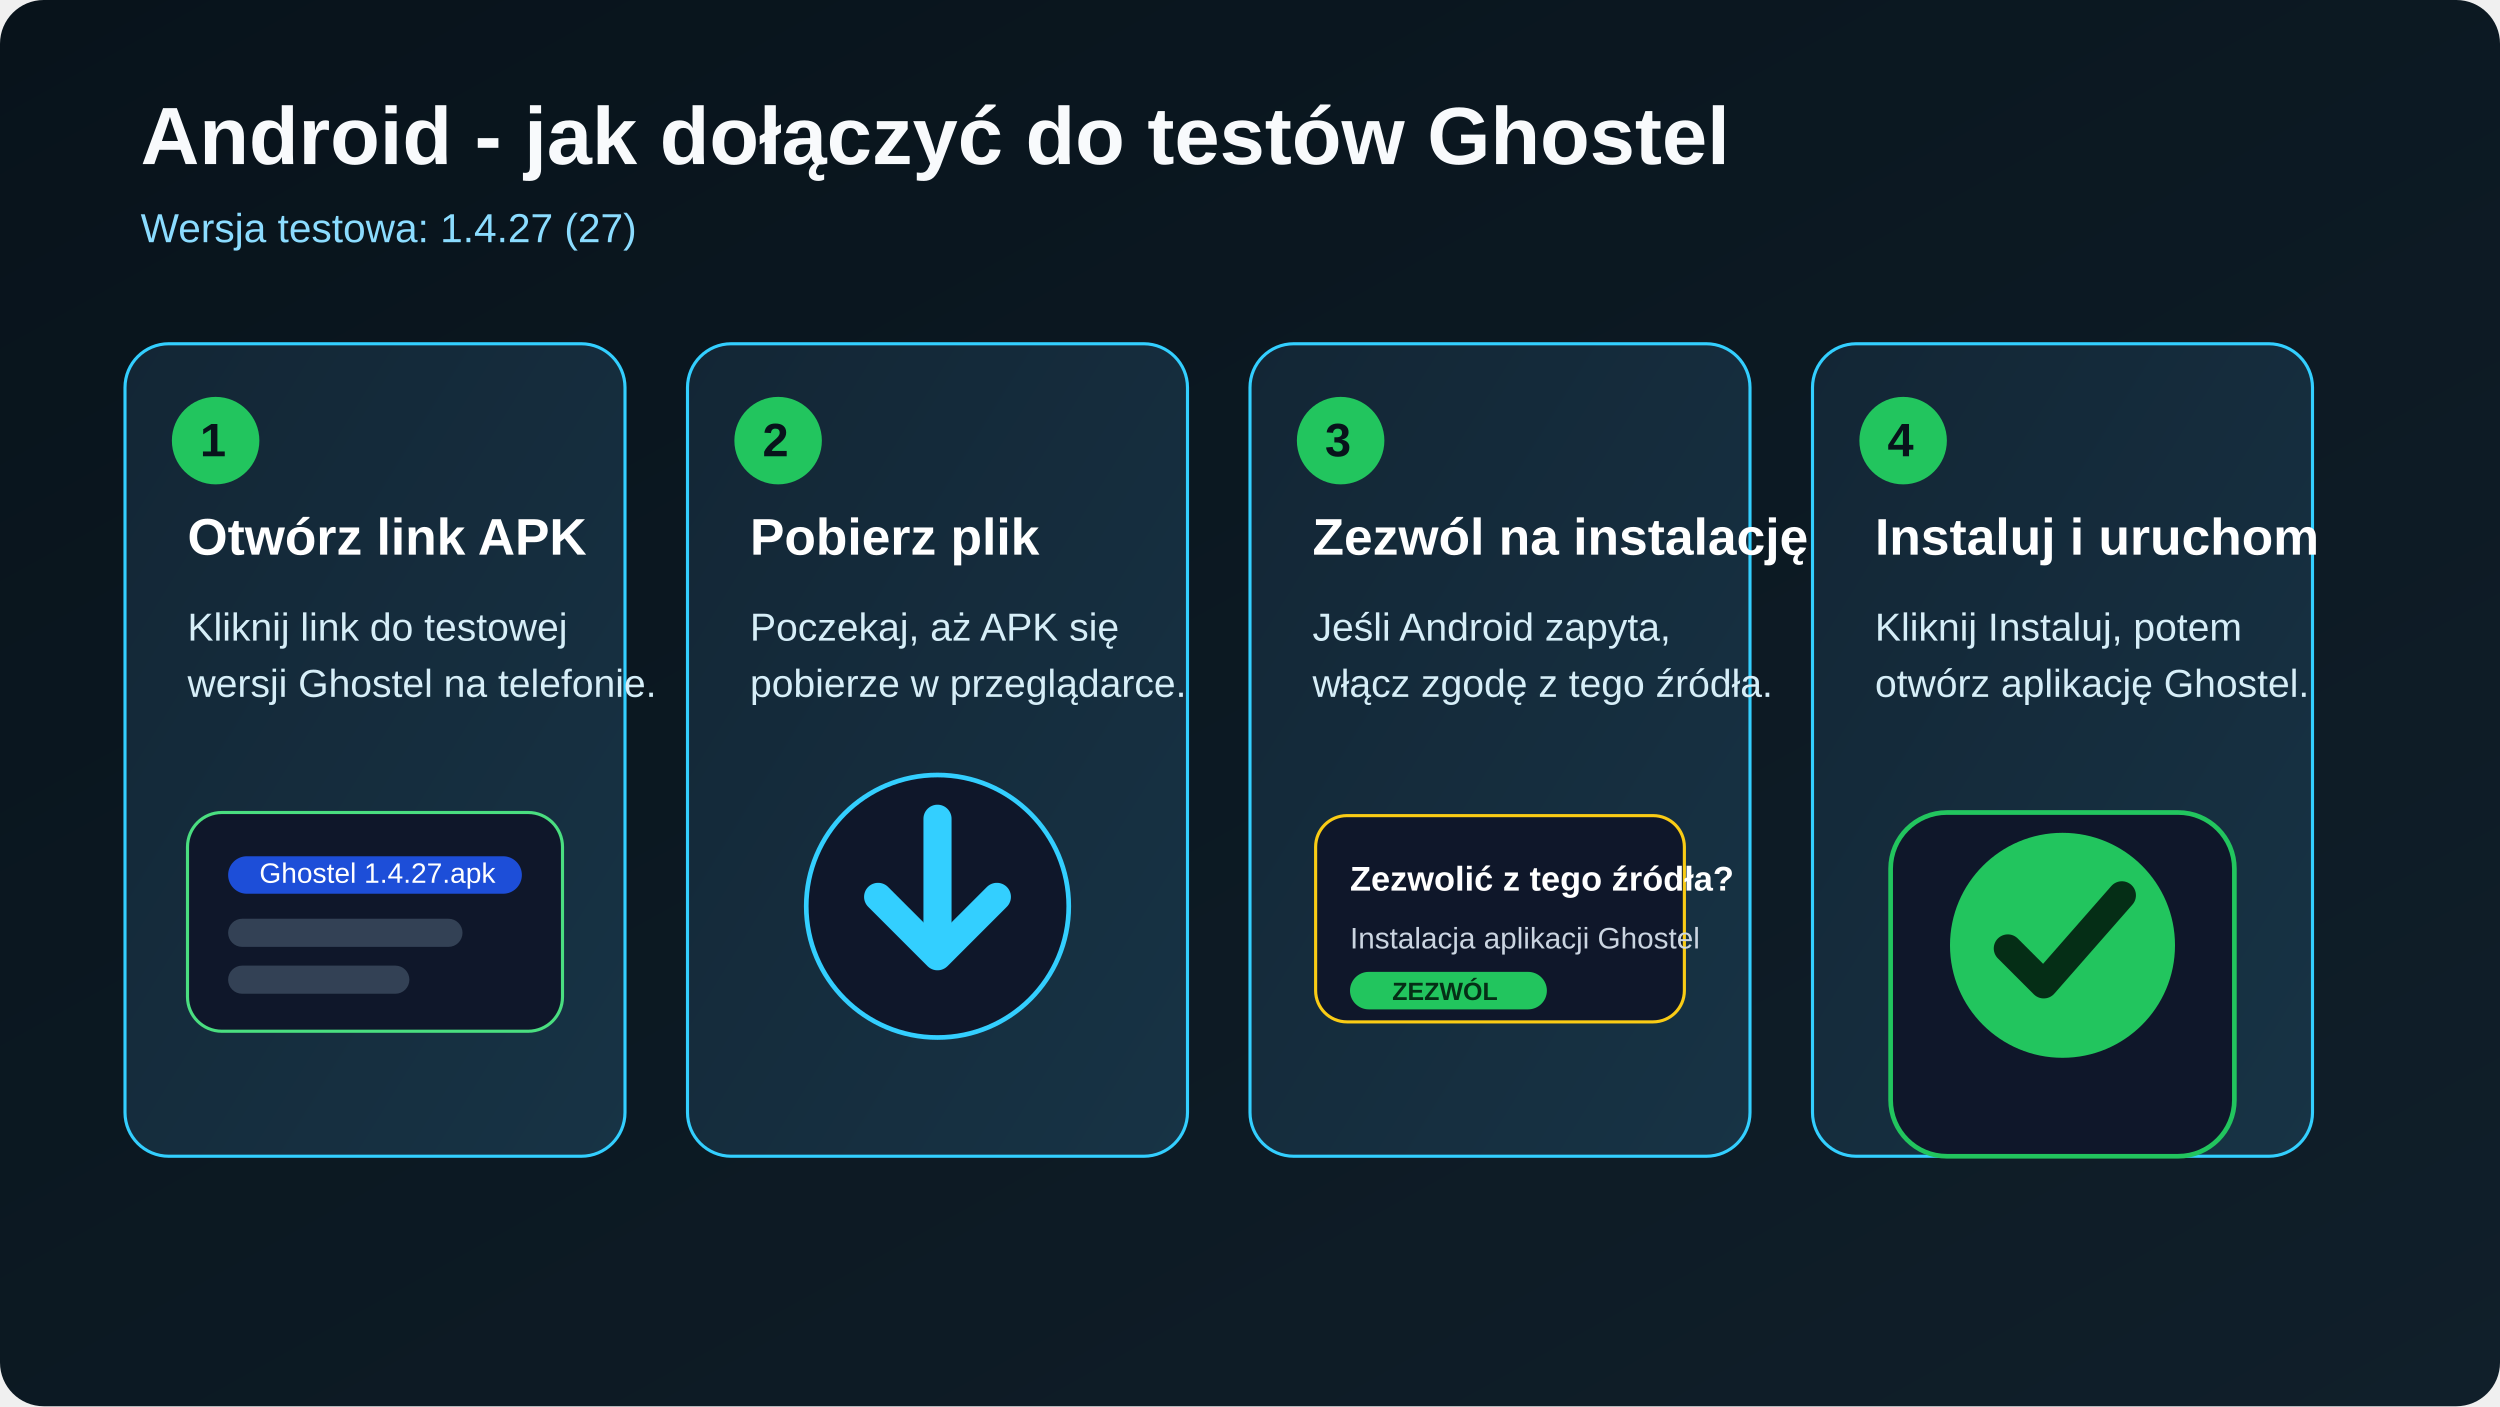
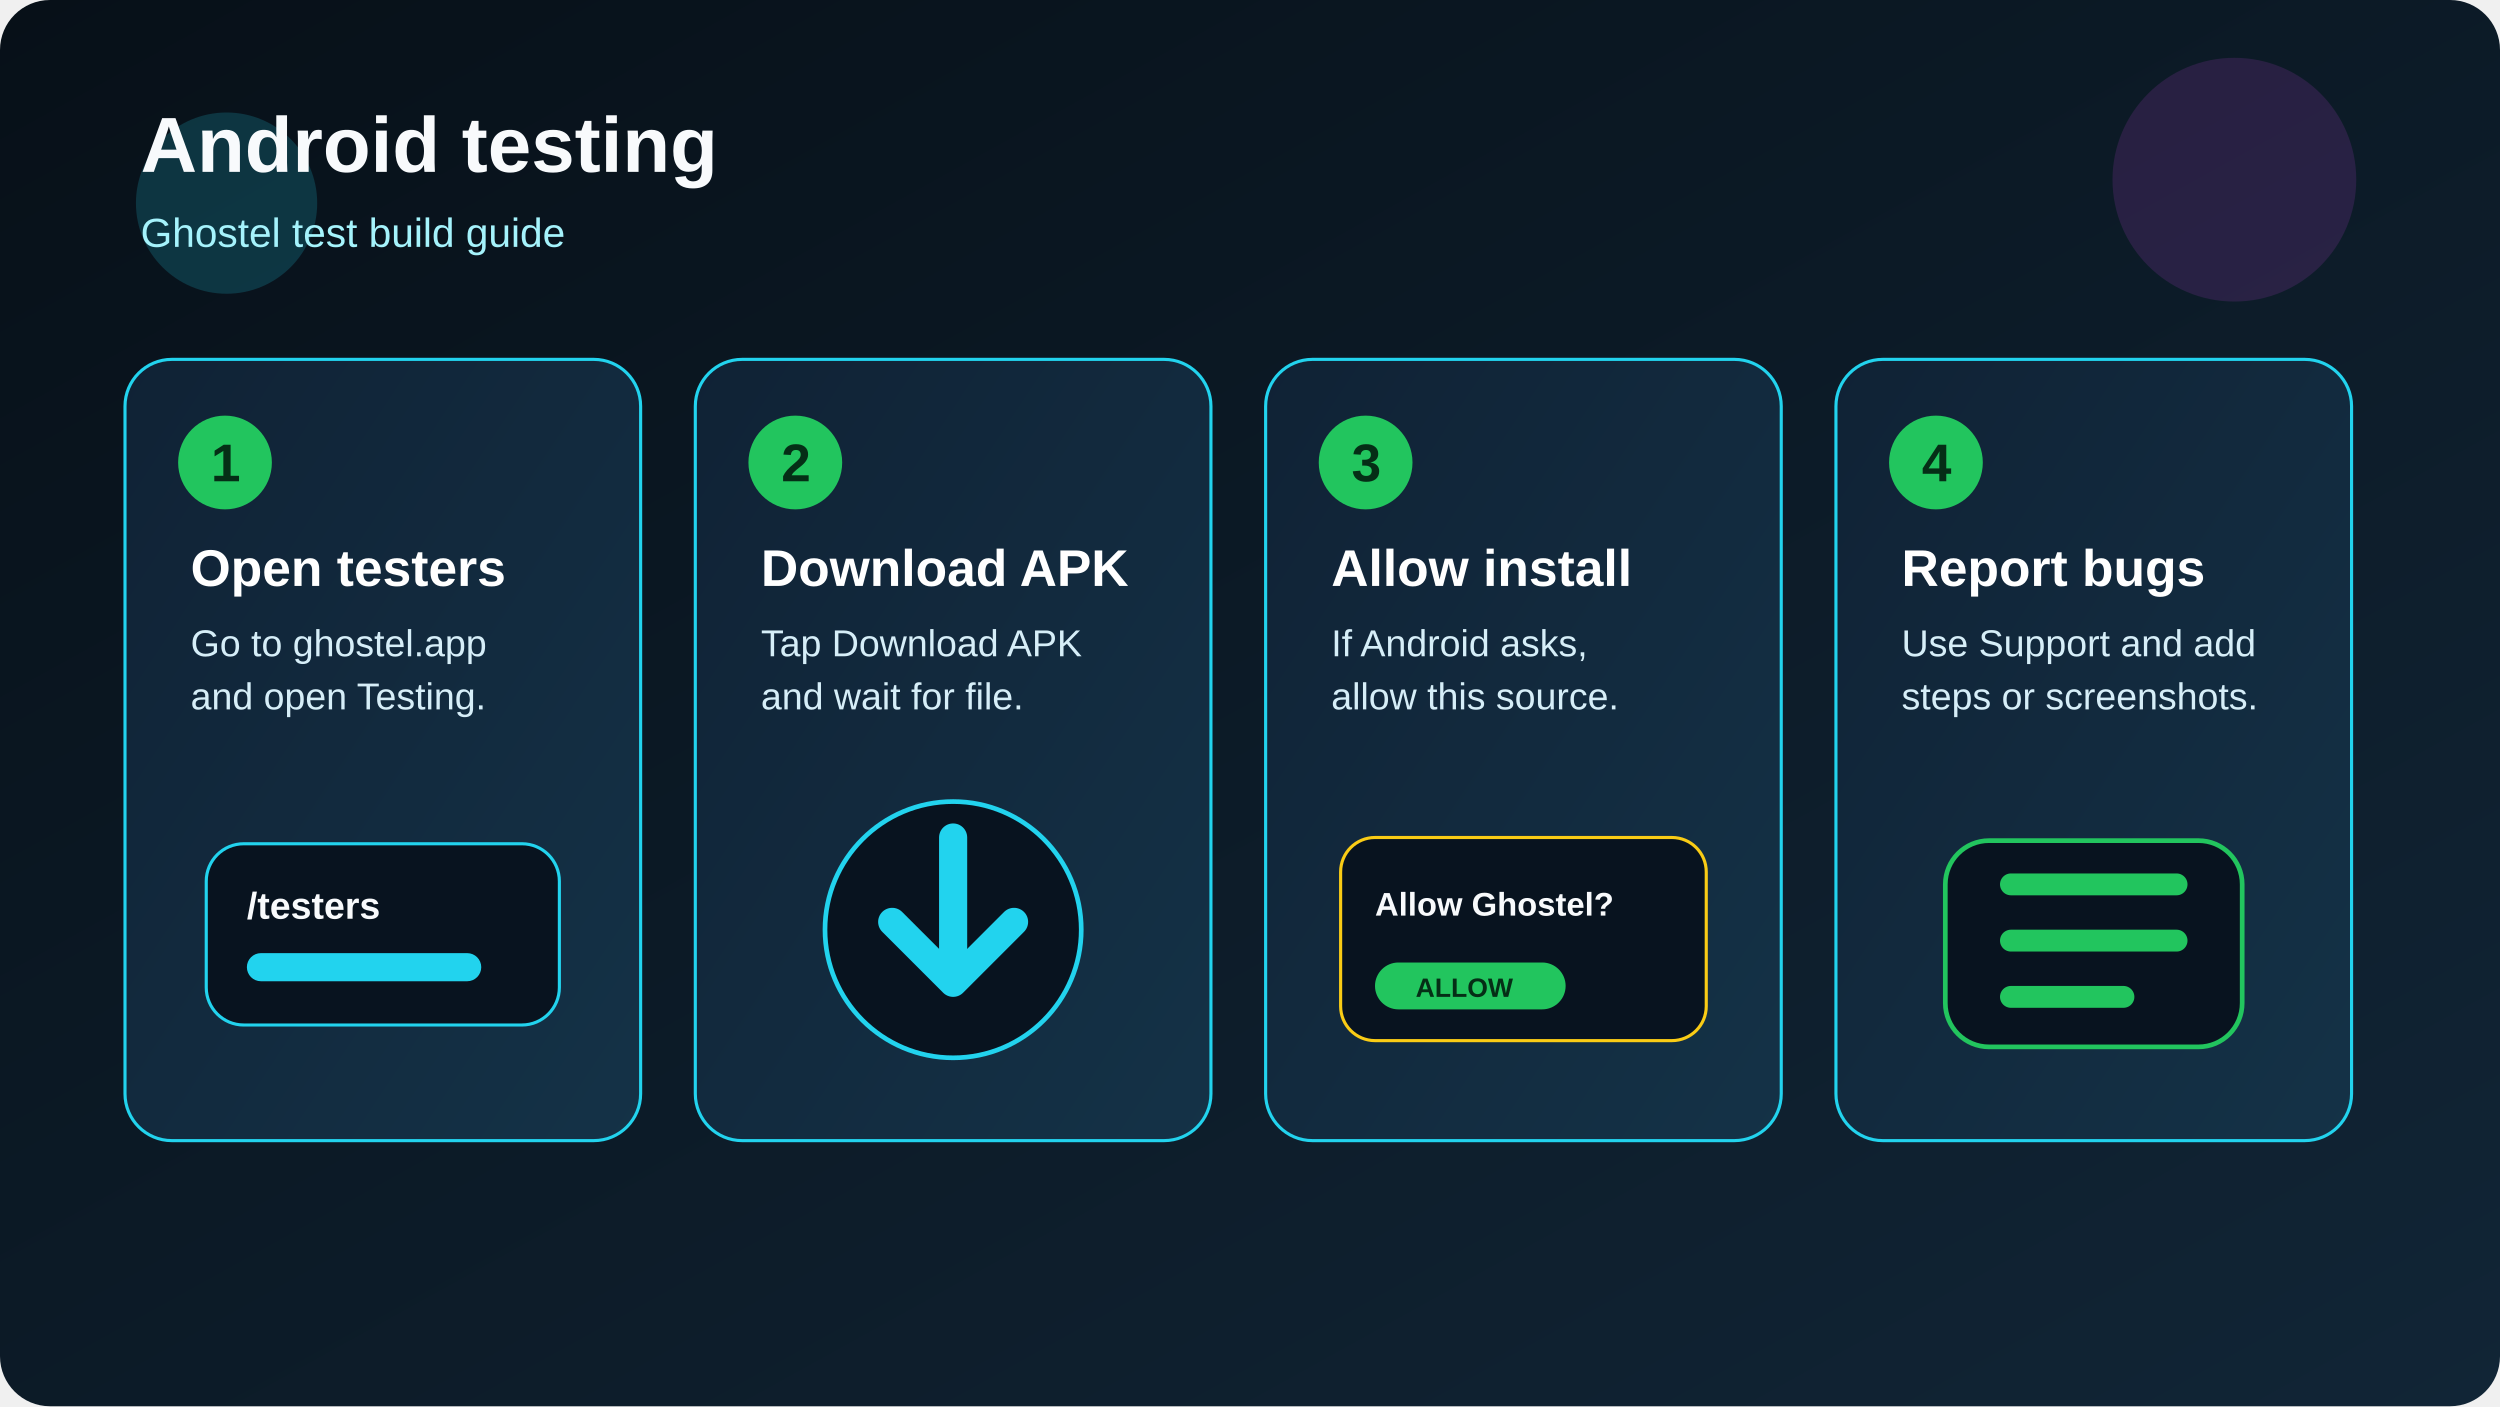
- <svg xmlns="http://www.w3.org/2000/svg" width="1600" height="900" viewBox="0 0 1600 900" role="img" aria-labelledby="title desc">
+ <svg xmlns="http://www.w3.org/2000/svg" viewBox="0 0 1600 900" role="img" aria-labelledby="title desc">
  <defs>
    <linearGradient id="bg" x1="0" y1="0" x2="1" y2="1">
-       <stop offset="0%" stop-color="#08131b" />
-       <stop offset="100%" stop-color="#101f2a" />
+       <stop offset="0%" stop-color="#071018" />
+       <stop offset="100%" stop-color="#112536" />
    </linearGradient>
    <linearGradient id="card" x1="0" y1="0" x2="1" y2="1">
-       <stop offset="0%" stop-color="#132635" />
-       <stop offset="100%" stop-color="#173345" />
+       <stop offset="0%" stop-color="#102235" />
+       <stop offset="100%" stop-color="#143247" />
    </linearGradient>
  </defs>
-   <rect width="1600" height="900" rx="28" fill="url(#bg)" />
-   <text x="90" y="105" fill="#f8fafc" font-family="Arial, Helvetica, sans-serif" font-size="52" font-weight="700">Android - jak dołączyć do testów Ghostel</text>
-   <text x="90" y="155" fill="#8bdcff" font-family="Arial, Helvetica, sans-serif" font-size="26">Wersja testowa: 1.4.27 (27)</text>
-   <g transform="translate(80,220)">
-     <rect width="320" height="520" rx="28" fill="url(#card)" stroke="#33cfff" stroke-width="2" />
-     <circle cx="58" cy="62" r="28" fill="#22c55e" />
-     <text x="48" y="72" fill="#08131b" font-family="Arial, Helvetica, sans-serif" font-size="30" font-weight="700">1</text>
-     <text x="40" y="135" fill="#ffffff" font-family="Arial, Helvetica, sans-serif" font-size="33" font-weight="700">Otwórz link APK</text>
-     <text x="40" y="190" fill="#d6eef8" font-family="Arial, Helvetica, sans-serif" font-size="25">Kliknij link do testowej</text>
-     <text x="40" y="226" fill="#d6eef8" font-family="Arial, Helvetica, sans-serif" font-size="25">wersji Ghostel na telefonie.</text>
-     <rect x="40" y="300" width="240" height="140" rx="22" fill="#0f172a" stroke="#4ade80" stroke-width="2" />
-     <rect x="66" y="328" width="188" height="24" rx="12" fill="#1d4ed8" />
-     <rect x="66" y="368" width="150" height="18" rx="9" fill="#334155" />
-     <rect x="66" y="398" width="116" height="18" rx="9" fill="#334155" />
-     <text x="86" y="345" fill="#ffffff" font-family="Arial, Helvetica, sans-serif" font-size="18">Ghostel 1.4.27.apk</text>
+   <rect width="1600" height="900" rx="32" fill="url(#bg)" />
+   <circle cx="145" cy="130" r="58" fill="#22d3ee" opacity="0.18" />
+   <circle cx="1430" cy="115" r="78" fill="#d946ef" opacity="0.14" />
+   <text x="90" y="110" fill="#f8fafc" font-family="Arial, Helvetica, sans-serif" font-size="50" font-weight="800">Android testing</text>
+   <text x="90" y="158" fill="#a5f3fc" font-family="Arial, Helvetica, sans-serif" font-size="26">Ghostel test build guide</text>
+   <g transform="translate(80,230)">
+     <rect width="330" height="500" rx="30" fill="url(#card)" stroke="#22d3ee" stroke-width="2" />
+     <circle cx="64" cy="66" r="30" fill="#22c55e" />
+     <text x="55" y="78" fill="#052e16" font-family="Arial, Helvetica, sans-serif" font-size="34" font-weight="800">1</text>
+     <text x="42" y="145" fill="#ffffff" font-family="Arial, Helvetica, sans-serif" font-size="33" font-weight="800">Open testers</text>
+     <text x="42" y="190" fill="#d6eef8" font-family="Arial, Helvetica, sans-serif" font-size="24">Go to ghostel.app</text>
+     <text x="42" y="224" fill="#d6eef8" font-family="Arial, Helvetica, sans-serif" font-size="24">and open Testing.</text>
+     <rect x="52" y="310" width="226" height="116" rx="24" fill="#08131f" stroke="#22d3ee" stroke-width="2" />
+     <text x="78" y="358" fill="#f8fafc" font-family="Arial, Helvetica, sans-serif" font-size="24" font-weight="700">/testers</text>
+     <rect x="78" y="380" width="150" height="18" rx="9" fill="#22d3ee" />
  </g>
-   <g transform="translate(440,220)">
-     <rect width="320" height="520" rx="28" fill="url(#card)" stroke="#33cfff" stroke-width="2" />
-     <circle cx="58" cy="62" r="28" fill="#22c55e" />
-     <text x="48" y="72" fill="#08131b" font-family="Arial, Helvetica, sans-serif" font-size="30" font-weight="700">2</text>
-     <text x="40" y="135" fill="#ffffff" font-family="Arial, Helvetica, sans-serif" font-size="33" font-weight="700">Pobierz plik</text>
-     <text x="40" y="190" fill="#d6eef8" font-family="Arial, Helvetica, sans-serif" font-size="25">Poczekaj, aż APK się</text>
-     <text x="40" y="226" fill="#d6eef8" font-family="Arial, Helvetica, sans-serif" font-size="25">pobierze w przeglądarce.</text>
-     <circle cx="160" cy="360" r="84" fill="#0f172a" stroke="#33cfff" stroke-width="3" />
-     <path d="M160 304 v82" stroke="#33cfff" stroke-width="18" stroke-linecap="round" />
-     <path d="M122 354 l38 38 38-38" fill="none" stroke="#33cfff" stroke-width="18" stroke-linecap="round" stroke-linejoin="round" />
+   <g transform="translate(445,230)">
+     <rect width="330" height="500" rx="30" fill="url(#card)" stroke="#22d3ee" stroke-width="2" />
+     <circle cx="64" cy="66" r="30" fill="#22c55e" />
+     <text x="55" y="78" fill="#052e16" font-family="Arial, Helvetica, sans-serif" font-size="34" font-weight="800">2</text>
+     <text x="42" y="145" fill="#ffffff" font-family="Arial, Helvetica, sans-serif" font-size="33" font-weight="800">Download APK</text>
+     <text x="42" y="190" fill="#d6eef8" font-family="Arial, Helvetica, sans-serif" font-size="24">Tap Download APK</text>
+     <text x="42" y="224" fill="#d6eef8" font-family="Arial, Helvetica, sans-serif" font-size="24">and wait for file.</text>
+     <circle cx="165" cy="365" r="82" fill="#08131f" stroke="#22d3ee" stroke-width="3" />
+     <path d="M165 306v86" stroke="#22d3ee" stroke-width="18" stroke-linecap="round" />
+     <path d="M126 360l39 39 39-39" fill="none" stroke="#22d3ee" stroke-width="18" stroke-linecap="round" stroke-linejoin="round" />
  </g>
-   <g transform="translate(800,220)">
-     <rect width="320" height="520" rx="28" fill="url(#card)" stroke="#33cfff" stroke-width="2" />
-     <circle cx="58" cy="62" r="28" fill="#22c55e" />
-     <text x="48" y="72" fill="#08131b" font-family="Arial, Helvetica, sans-serif" font-size="30" font-weight="700">3</text>
-     <text x="40" y="135" fill="#ffffff" font-family="Arial, Helvetica, sans-serif" font-size="33" font-weight="700">Zezwól na instalację</text>
-     <text x="40" y="190" fill="#d6eef8" font-family="Arial, Helvetica, sans-serif" font-size="25">Jeśli Android zapyta,</text>
-     <text x="40" y="226" fill="#d6eef8" font-family="Arial, Helvetica, sans-serif" font-size="25">włącz zgodę z tego źródła.</text>
-     <rect x="42" y="302" width="236" height="132" rx="20" fill="#0f172a" stroke="#facc15" stroke-width="2" />
-     <text x="64" y="350" fill="#ffffff" font-family="Arial, Helvetica, sans-serif" font-size="22" font-weight="700">Zezwolić z tego źródła?</text>
-     <text x="64" y="387" fill="#cbd5e1" font-family="Arial, Helvetica, sans-serif" font-size="19">Instalacja aplikacji Ghostel</text>
-     <rect x="64" y="402" width="126" height="24" rx="12" fill="#22c55e" />
-     <text x="91" y="420" fill="#052e16" font-family="Arial, Helvetica, sans-serif" font-size="16" font-weight="700">ZEZWÓL</text>
+   <g transform="translate(810,230)">
+     <rect width="330" height="500" rx="30" fill="url(#card)" stroke="#22d3ee" stroke-width="2" />
+     <circle cx="64" cy="66" r="30" fill="#22c55e" />
+     <text x="55" y="78" fill="#052e16" font-family="Arial, Helvetica, sans-serif" font-size="34" font-weight="800">3</text>
+     <text x="42" y="145" fill="#ffffff" font-family="Arial, Helvetica, sans-serif" font-size="33" font-weight="800">Allow install</text>
+     <text x="42" y="190" fill="#d6eef8" font-family="Arial, Helvetica, sans-serif" font-size="24">If Android asks,</text>
+     <text x="42" y="224" fill="#d6eef8" font-family="Arial, Helvetica, sans-serif" font-size="24">allow this source.</text>
+     <rect x="48" y="306" width="234" height="130" rx="22" fill="#08131f" stroke="#facc15" stroke-width="2" />
+     <text x="70" y="356" fill="#f8fafc" font-family="Arial, Helvetica, sans-serif" font-size="21" font-weight="700">Allow Ghostel?</text>
+     <rect x="70" y="386" width="122" height="30" rx="15" fill="#22c55e" />
+     <text x="96" y="408" fill="#052e16" font-family="Arial, Helvetica, sans-serif" font-size="17" font-weight="800">ALLOW</text>
  </g>
-   <g transform="translate(1160,220)">
-     <rect width="320" height="520" rx="28" fill="url(#card)" stroke="#33cfff" stroke-width="2" />
-     <circle cx="58" cy="62" r="28" fill="#22c55e" />
-     <text x="48" y="72" fill="#08131b" font-family="Arial, Helvetica, sans-serif" font-size="30" font-weight="700">4</text>
-     <text x="40" y="135" fill="#ffffff" font-family="Arial, Helvetica, sans-serif" font-size="33" font-weight="700">Instaluj i uruchom</text>
-     <text x="40" y="190" fill="#d6eef8" font-family="Arial, Helvetica, sans-serif" font-size="25">Kliknij Instaluj, potem</text>
-     <text x="40" y="226" fill="#d6eef8" font-family="Arial, Helvetica, sans-serif" font-size="25">otwórz aplikację Ghostel.</text>
-     <rect x="50" y="300" width="220" height="220" rx="36" fill="#0f172a" stroke="#22c55e" stroke-width="3" />
-     <circle cx="160" cy="385" r="72" fill="#22c55e" />
-     <path d="M125 387 l23 23 50-57" fill="none" stroke="#052e16" stroke-width="18" stroke-linecap="round" stroke-linejoin="round" />
+   <g transform="translate(1175,230)">
+     <rect width="330" height="500" rx="30" fill="url(#card)" stroke="#22d3ee" stroke-width="2" />
+     <circle cx="64" cy="66" r="30" fill="#22c55e" />
+     <text x="55" y="78" fill="#052e16" font-family="Arial, Helvetica, sans-serif" font-size="34" font-weight="800">4</text>
+     <text x="42" y="145" fill="#ffffff" font-family="Arial, Helvetica, sans-serif" font-size="33" font-weight="800">Report bugs</text>
+     <text x="42" y="190" fill="#d6eef8" font-family="Arial, Helvetica, sans-serif" font-size="24">Use Support and add</text>
+     <text x="42" y="224" fill="#d6eef8" font-family="Arial, Helvetica, sans-serif" font-size="24">steps or screenshots.</text>
+     <rect x="70" y="308" width="190" height="132" rx="28" fill="#08131f" stroke="#22c55e" stroke-width="3" />
+     <path d="M112 372h106M112 408h72M112 336h106" stroke="#22c55e" stroke-width="14" stroke-linecap="round" />
  </g>
</svg>
